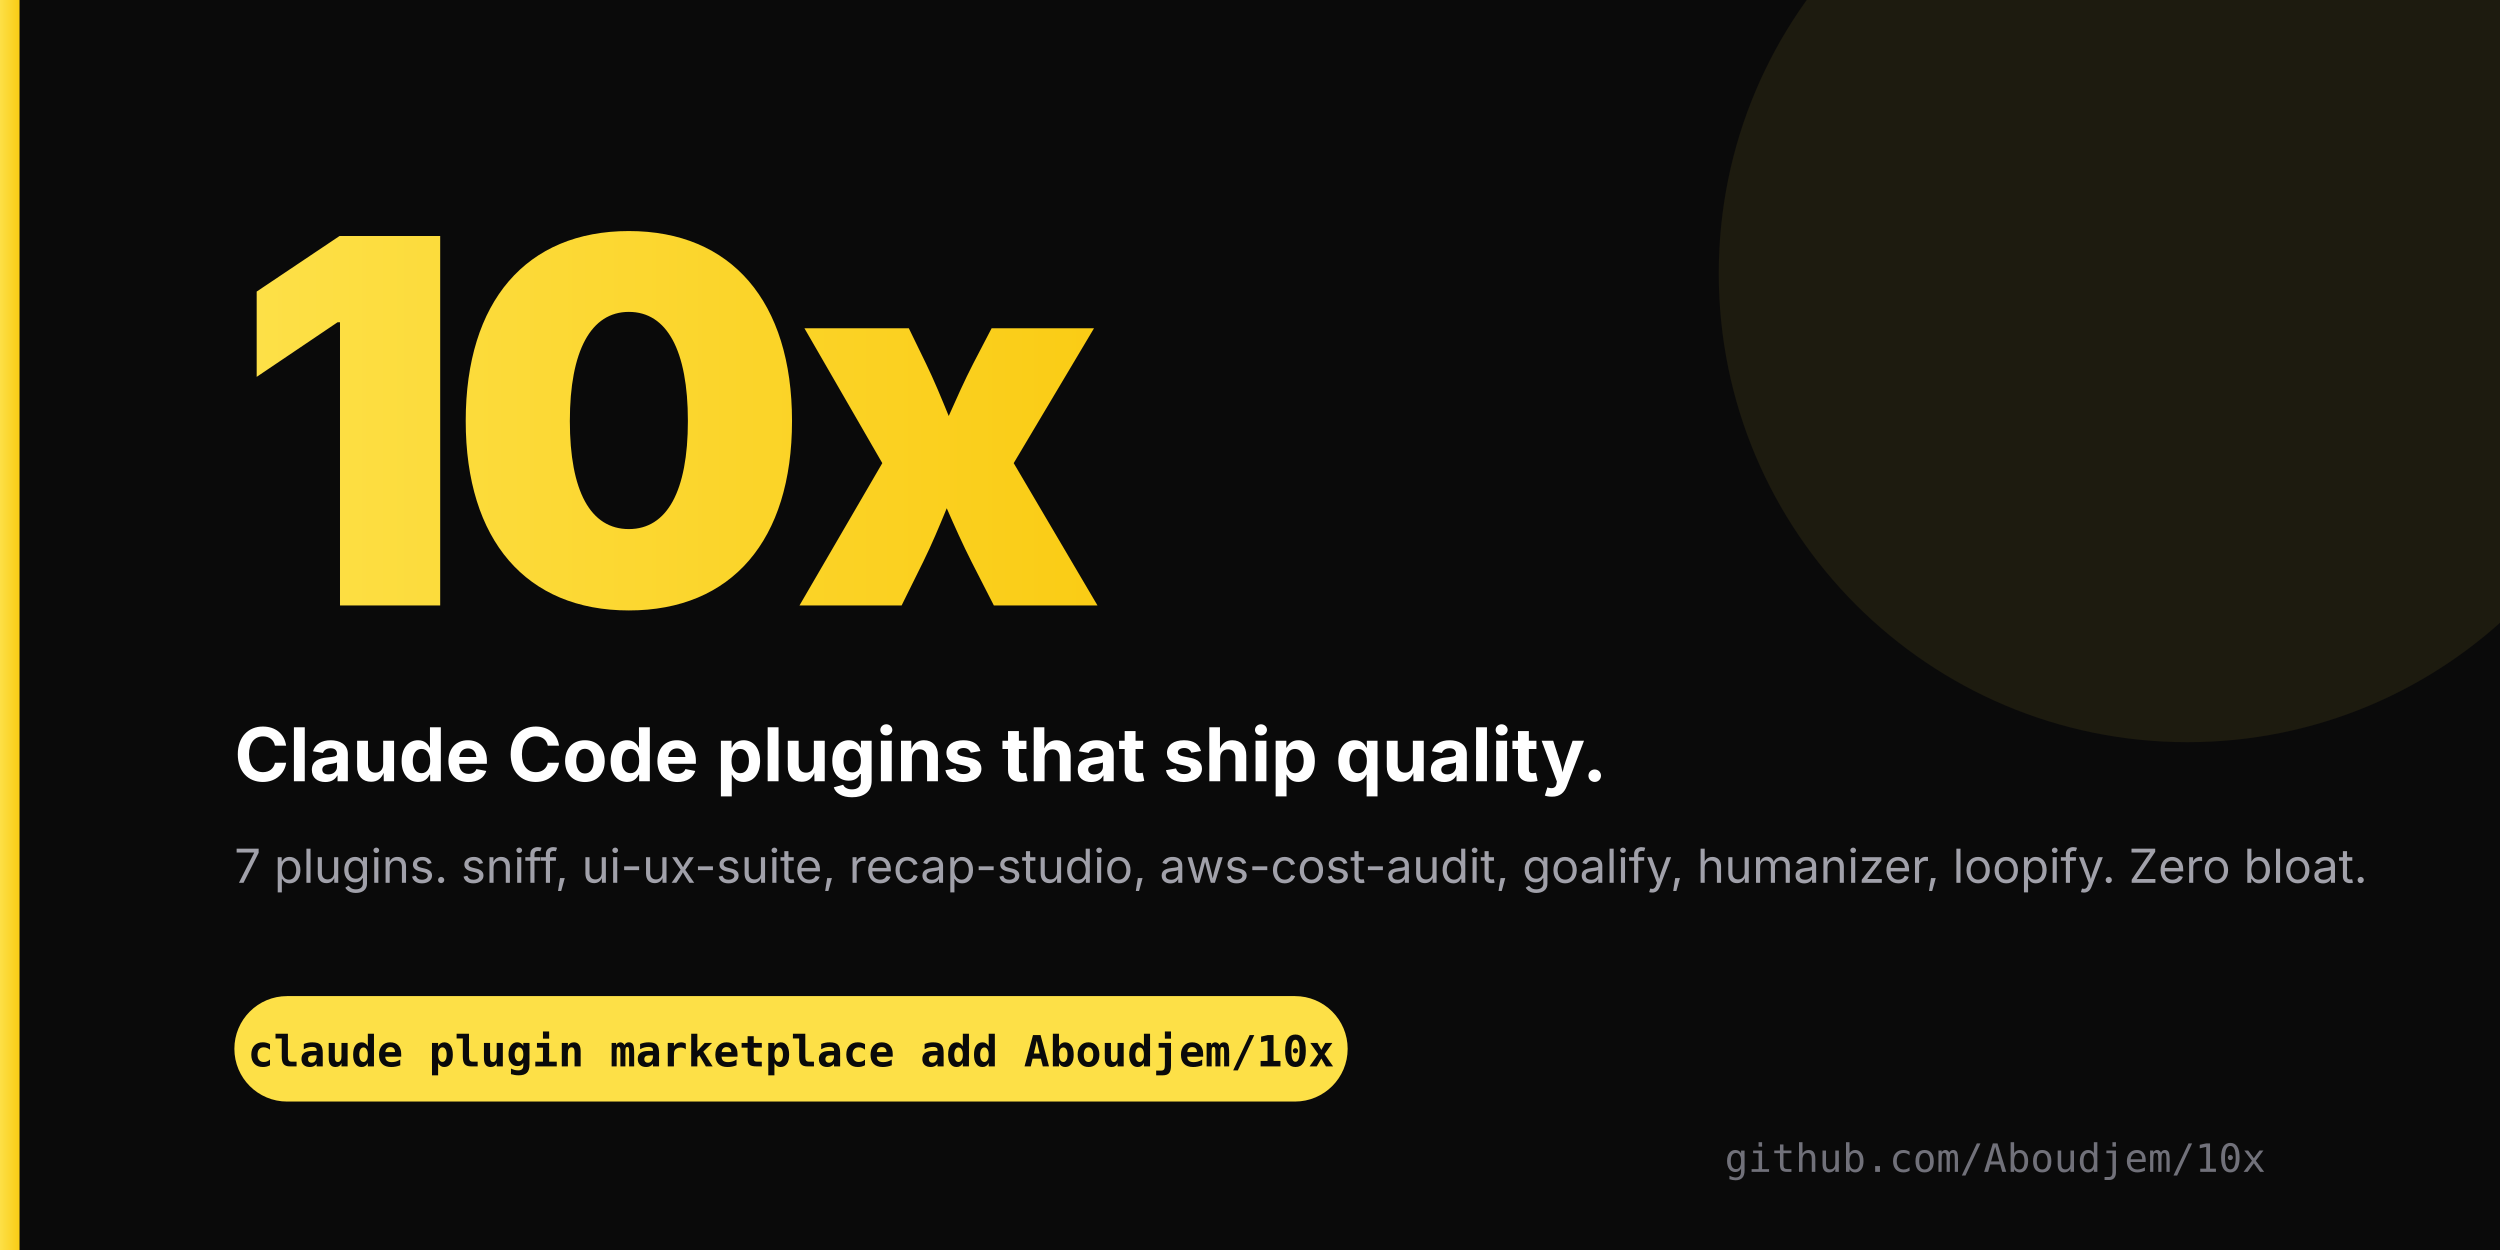
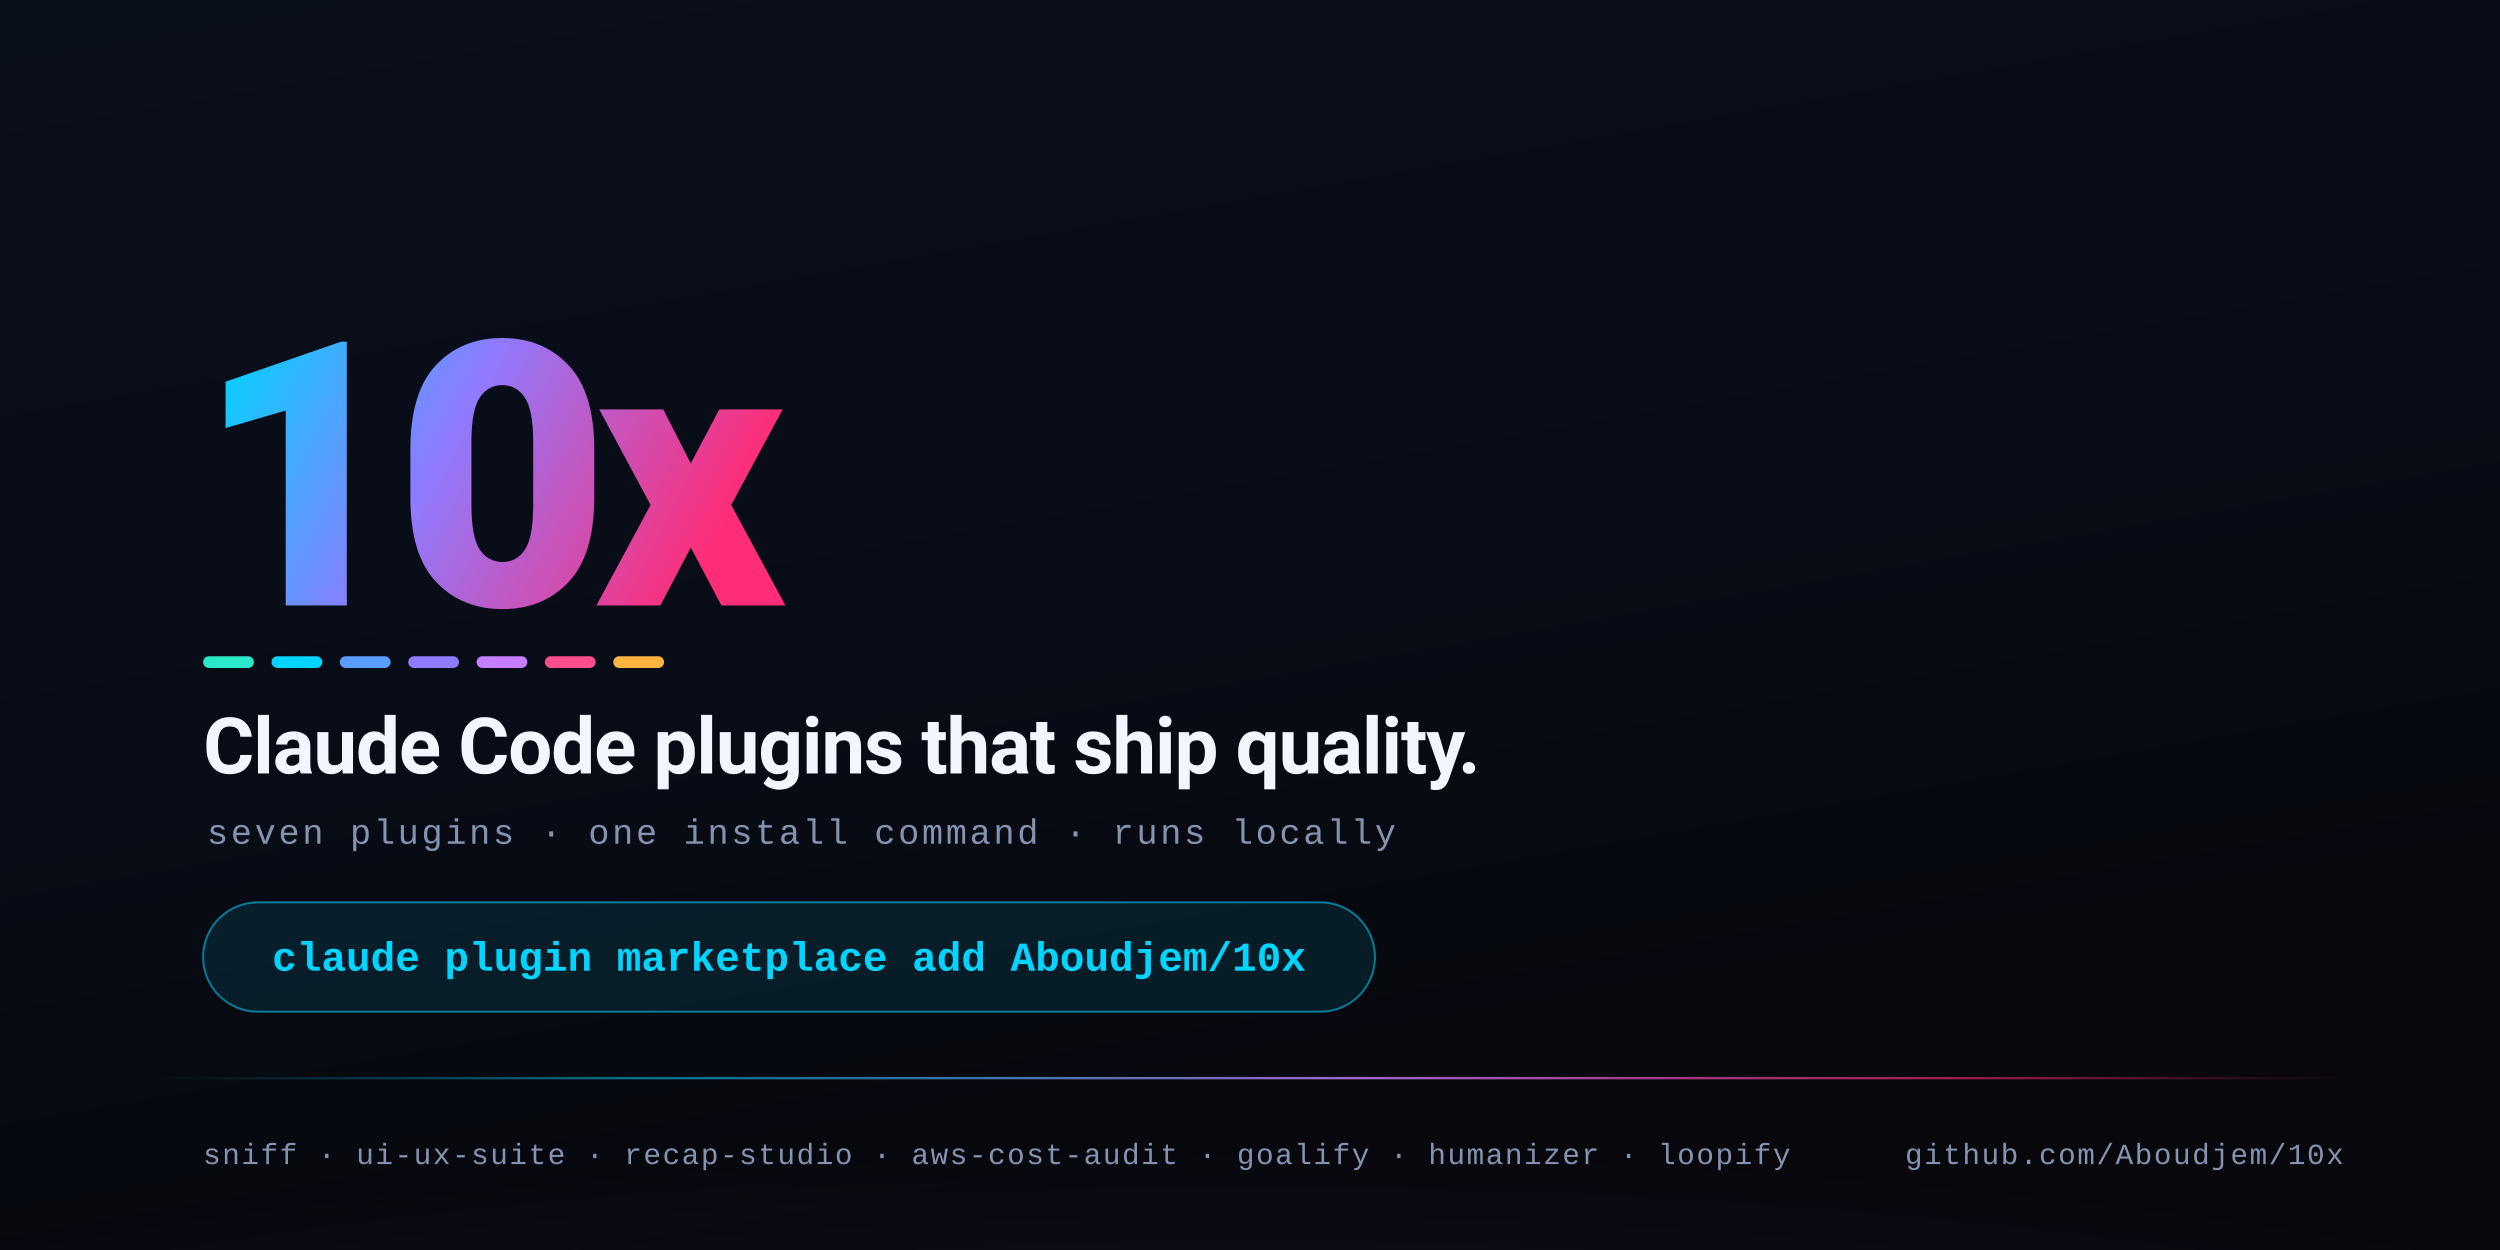
- <svg xmlns="http://www.w3.org/2000/svg" viewBox="0 0 1280 640" width="1280" height="640">
+ <svg xmlns="http://www.w3.org/2000/svg" viewBox="0 0 1280 640" width="1280" height="640" fill="none" role="img" aria-label="10x, Claude Code plugins that ship quality: seven plugins, one install command, runs locally">
  <defs>
-     <linearGradient id="accent" x1="0" y1="0" x2="1" y2="0">
-       <stop offset="0%" stop-color="#fde047" />
-       <stop offset="100%" stop-color="#facc15" />
+     <linearGradient id="sp-ground" x1="0" y1="0" x2="0.35" y2="1">
+       <stop offset="0%" stop-color="#0A0F1C" />
+       <stop offset="60%" stop-color="#080C16" />
+       <stop offset="100%" stop-color="#07070C" />
+     </linearGradient>
+     <radialGradient id="sp-bloom" cx="0.5" cy="1" r="0.75">
+       <stop offset="0%" stop-color="#FF2D78" stop-opacity="0.30" />
+       <stop offset="38%" stop-color="#7C5CFF" stop-opacity="0.14" />
+       <stop offset="100%" stop-color="#7C5CFF" stop-opacity="0" />
+     </radialGradient>
+     <linearGradient id="sp-word" x1="0" y1="0" x2="1" y2="0.25" gradientUnits="objectBoundingBox">
+       <stop offset="0%" stop-color="#00D4FF" />
+       <stop offset="46%" stop-color="#8E7BFF" />
+       <stop offset="100%" stop-color="#FF2D78" />
+     </linearGradient>
+     <linearGradient id="sp-rule" gradientUnits="userSpaceOnUse" x1="80" y1="520" x2="1200" y2="520">
+       <stop offset="0%" stop-color="#00D4FF" stop-opacity="0" />
+       <stop offset="22%" stop-color="#00D4FF" stop-opacity="0.5" />
+       <stop offset="55%" stop-color="#C77DFF" stop-opacity="0.8" />
+       <stop offset="82%" stop-color="#FF2D78" stop-opacity="0.6" />
+       <stop offset="100%" stop-color="#FF2D78" stop-opacity="0" />
    </linearGradient>
  </defs>
-   <rect width="1280" height="640" fill="#0a0a0a" />
-   <rect x="0" y="0" width="10" height="640" fill="url(#accent)" />
-   <circle cx="1120" cy="140" r="240" fill="#fde047" opacity="0.08" />
-   <text x="120" y="310" font-family="Inter, system-ui, -apple-system, sans-serif" font-size="260" font-weight="900" fill="url(#accent)" letter-spacing="-8">10x</text>
-   <text x="120" y="400" font-family="Inter, system-ui, -apple-system, sans-serif" font-size="38" font-weight="700" fill="#ffffff">Claude Code plugins that ship quality.</text>
-   <text x="120" y="452" font-family="Inter, system-ui, -apple-system, sans-serif" font-size="24" font-weight="400" fill="#a1a1aa">7 plugins. sniff, ui-ux-suite, recap-studio, aws-cost-audit, goalify, humanizer, loopify. Zero bloat.</text>
-   <g transform="translate(120, 510)">
-     <rect x="0" y="0" width="570" height="54" rx="27" fill="#fde047" />
-     <text x="285" y="36" font-family="JetBrains Mono, Menlo, monospace" font-size="22" font-weight="700" fill="#0a0a0a" text-anchor="middle">claude plugin marketplace add Aboudjem/10x</text>
+   <style>
+     .disp { font-family: system-ui, -apple-system, 'Segoe UI', Roboto, 'Helvetica Neue', Arial, sans-serif; }
+     .mono { font-family: ui-monospace, SFMono-Regular, 'SF Mono', Menlo, Consolas, 'Liberation Mono', monospace; }
+     .head { font-size: 40px; font-weight: 700; fill: #F2F6FF; letter-spacing: -0.6px; }
+     .sub  { font-size: 18px; letter-spacing: 1.4px; fill: #8494B0; }
+     .tag  { font-size: 15px; letter-spacing: 0.8px; fill: #8494B0; }
+   </style>
+   <rect width="1280" height="640" fill="url(#sp-ground)" />
+   <ellipse cx="640" cy="690" rx="780" ry="210" fill="url(#sp-bloom)" opacity="0.9" />
+   <text class="disp" x="100" y="310" font-size="190" font-weight="800" letter-spacing="-8" fill="url(#sp-word)">10x</text>
+   <g>
+     <rect x="104" y="336" width="26" height="6" rx="3" fill="#2BE8C8" />
+     <rect x="139" y="336" width="26" height="6" rx="3" fill="#00D4FF" />
+     <rect x="174" y="336" width="26" height="6" rx="3" fill="#5B9DFF" />
+     <rect x="209" y="336" width="26" height="6" rx="3" fill="#8E7BFF" />
+     <rect x="244" y="336" width="26" height="6" rx="3" fill="#C77DFF" />
+     <rect x="279" y="336" width="26" height="6" rx="3" fill="#FF4D8D" />
+     <rect x="314" y="336" width="26" height="6" rx="3" fill="#FFB341" />
  </g>
-   <text x="1160" y="600" font-family="JetBrains Mono, Menlo, monospace" font-size="20" fill="#71717a" text-anchor="end">github.com/Aboudjem/10x</text>
+   <text class="disp head" x="104" y="396">Claude Code plugins that ship quality.</text>
+   <text class="mono sub" x="106" y="432">seven plugins  ·  one install command  ·  runs locally</text>
+   <g>
+     <rect x="104" y="462" width="600" height="56" rx="28" fill="#00D4FF" fill-opacity="0.10" stroke="#00D4FF" stroke-opacity="0.55" />
+     <text class="mono" x="404" y="497" text-anchor="middle" font-size="21" font-weight="700" fill="#00D4FF">claude plugin marketplace add Aboudjem/10x</text>
+   </g>
+   <line x1="80" y1="552" x2="1200" y2="552" stroke="url(#sp-rule)" stroke-width="1.25" />
+   <text class="mono tag" x="104" y="596">sniff · ui-ux-suite · recap-studio · aws-cost-audit · goalify · humanizer · loopify</text>
+   <text class="mono tag" x="1200" y="596" text-anchor="end">github.com/Aboudjem/10x</text>
</svg>
